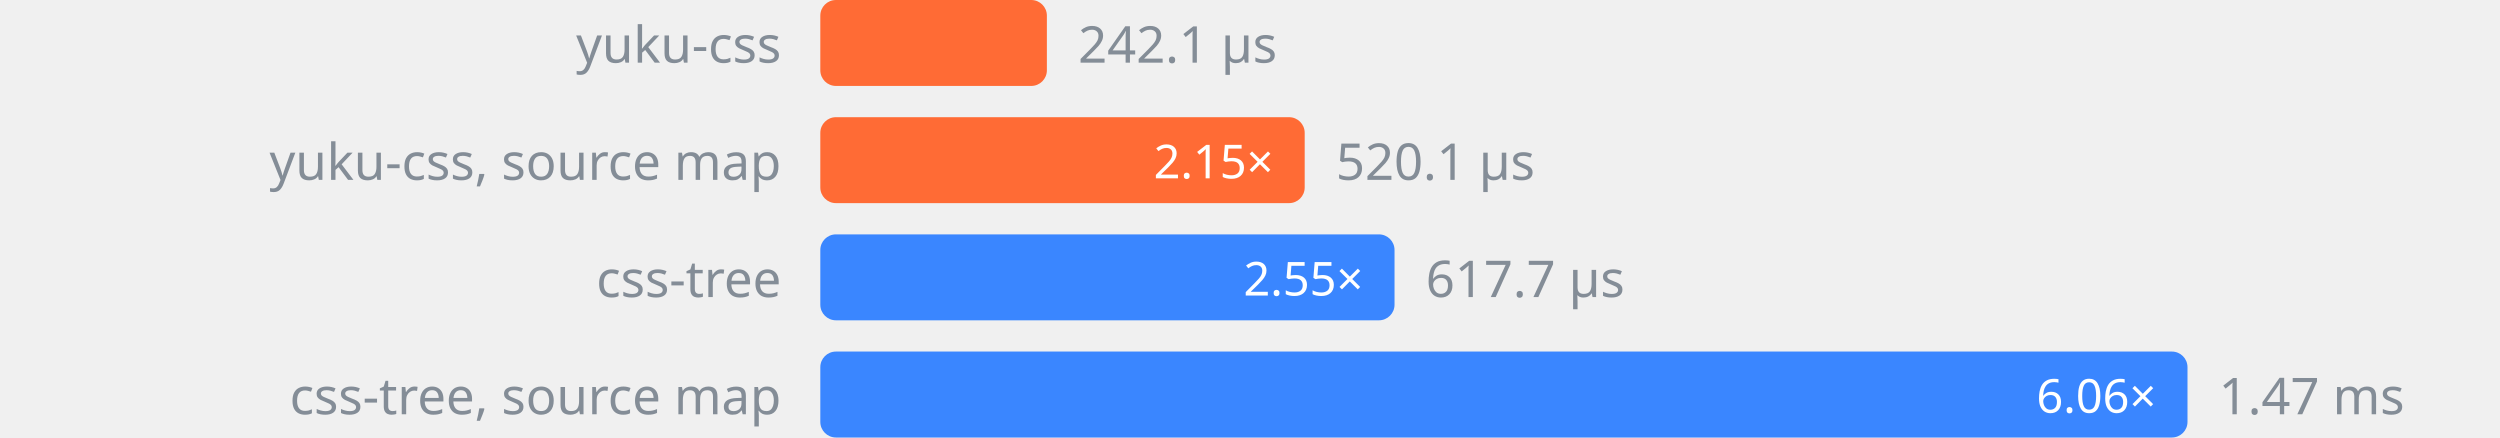
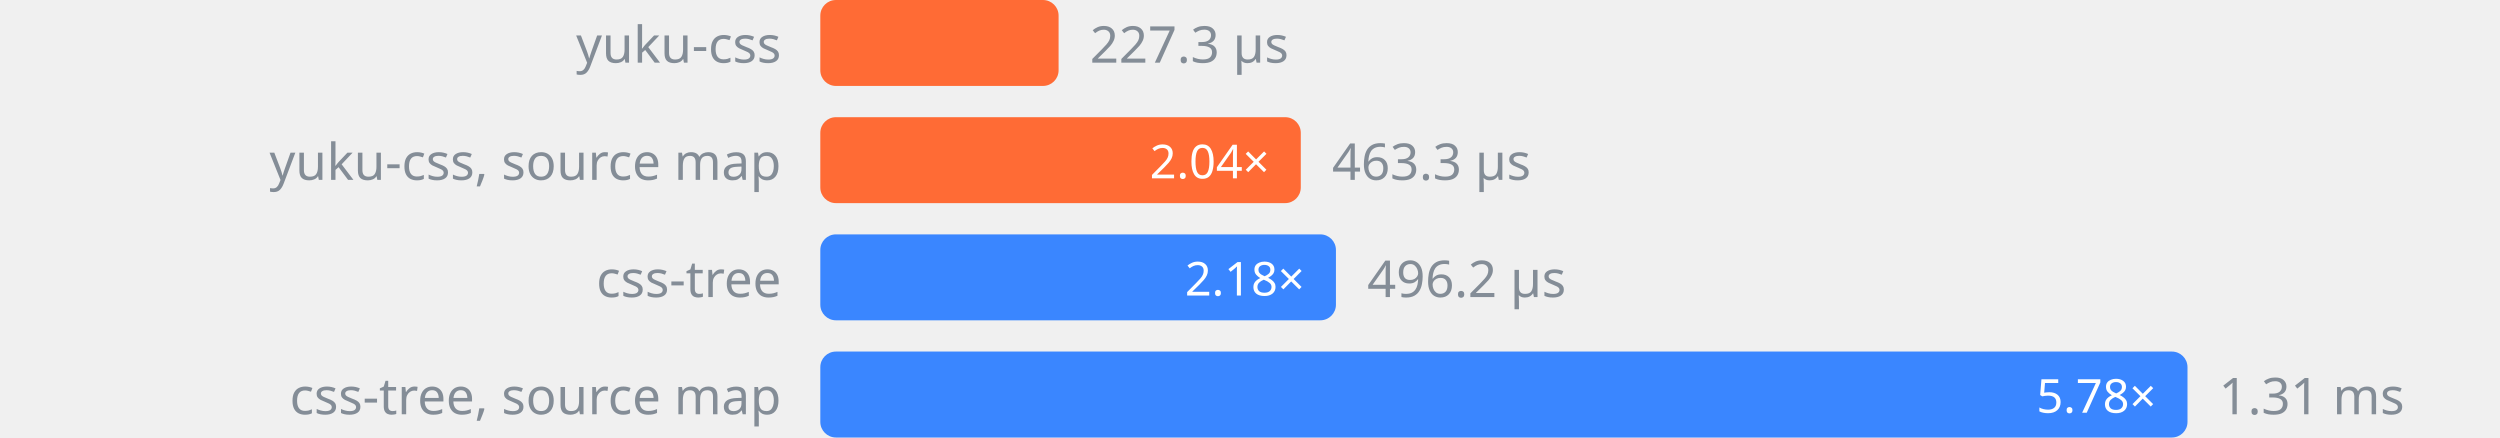
<svg xmlns="http://www.w3.org/2000/svg" width="640" height="112" viewBox="0 0 640 112">
  <style>
    text { font: 13px -apple-system, BlinkMacSystemFont, "Segoe UI", "Noto Sans", Helvetica, Arial, sans-serif; fill: #848d97; dominant-baseline: central; font-variant-numeric: tabular-nums }
    .ratio { font-size: 12px; fill: #fff }
  </style>
  <text x="200" y="11" text-anchor="end">yuku-css</text>
-   <rect x="210" y="0" width="58" height="22" rx="4" fill="#FF6B35" />
-   <text x="276" y="11">242.1 µs</text>
+   <rect x="210" y="0" width="61" height="22" rx="4" fill="#FF6B35" />
+   <text x="279" y="11">227.3 µs</text>
  <text x="200" y="41" text-anchor="end">yuku-css, source map</text>
-   <rect x="210" y="30" width="124" height="22" rx="4" fill="#FF6B35" />
-   <text x="342" y="41">520.1 µs</text>
-   <text class="ratio" x="326" y="41" text-anchor="end">2.15×</text>
+   <rect x="210" y="30" width="123" height="22" rx="4" fill="#FF6B35" />
+   <text x="341" y="41">463.3 µs</text>
+   <text class="ratio" x="325" y="41" text-anchor="end">2.04×</text>
  <text x="200" y="71" text-anchor="end">css-tree</text>
-   <rect x="210" y="60" width="147" height="22" rx="4" fill="#3A86FF" />
-   <text x="365" y="71">617.7 µs</text>
-   <text class="ratio" x="349" y="71" text-anchor="end">2.55×</text>
+   <rect x="210" y="60" width="132" height="22" rx="4" fill="#3A86FF" />
+   <text x="350" y="71">496.2 µs</text>
+   <text class="ratio" x="334" y="71" text-anchor="end">2.18×</text>
  <text x="200" y="101" text-anchor="end">css-tree, source map</text>
  <rect x="210" y="90" width="350" height="22" rx="4" fill="#3A86FF" />
-   <text x="568" y="101">1.47 ms</text>
-   <text class="ratio" x="552" y="101" text-anchor="end">6.06×</text>
+   <text x="568" y="101">1.31 ms</text>
+   <text class="ratio" x="552" y="101" text-anchor="end">5.78×</text>
</svg>
